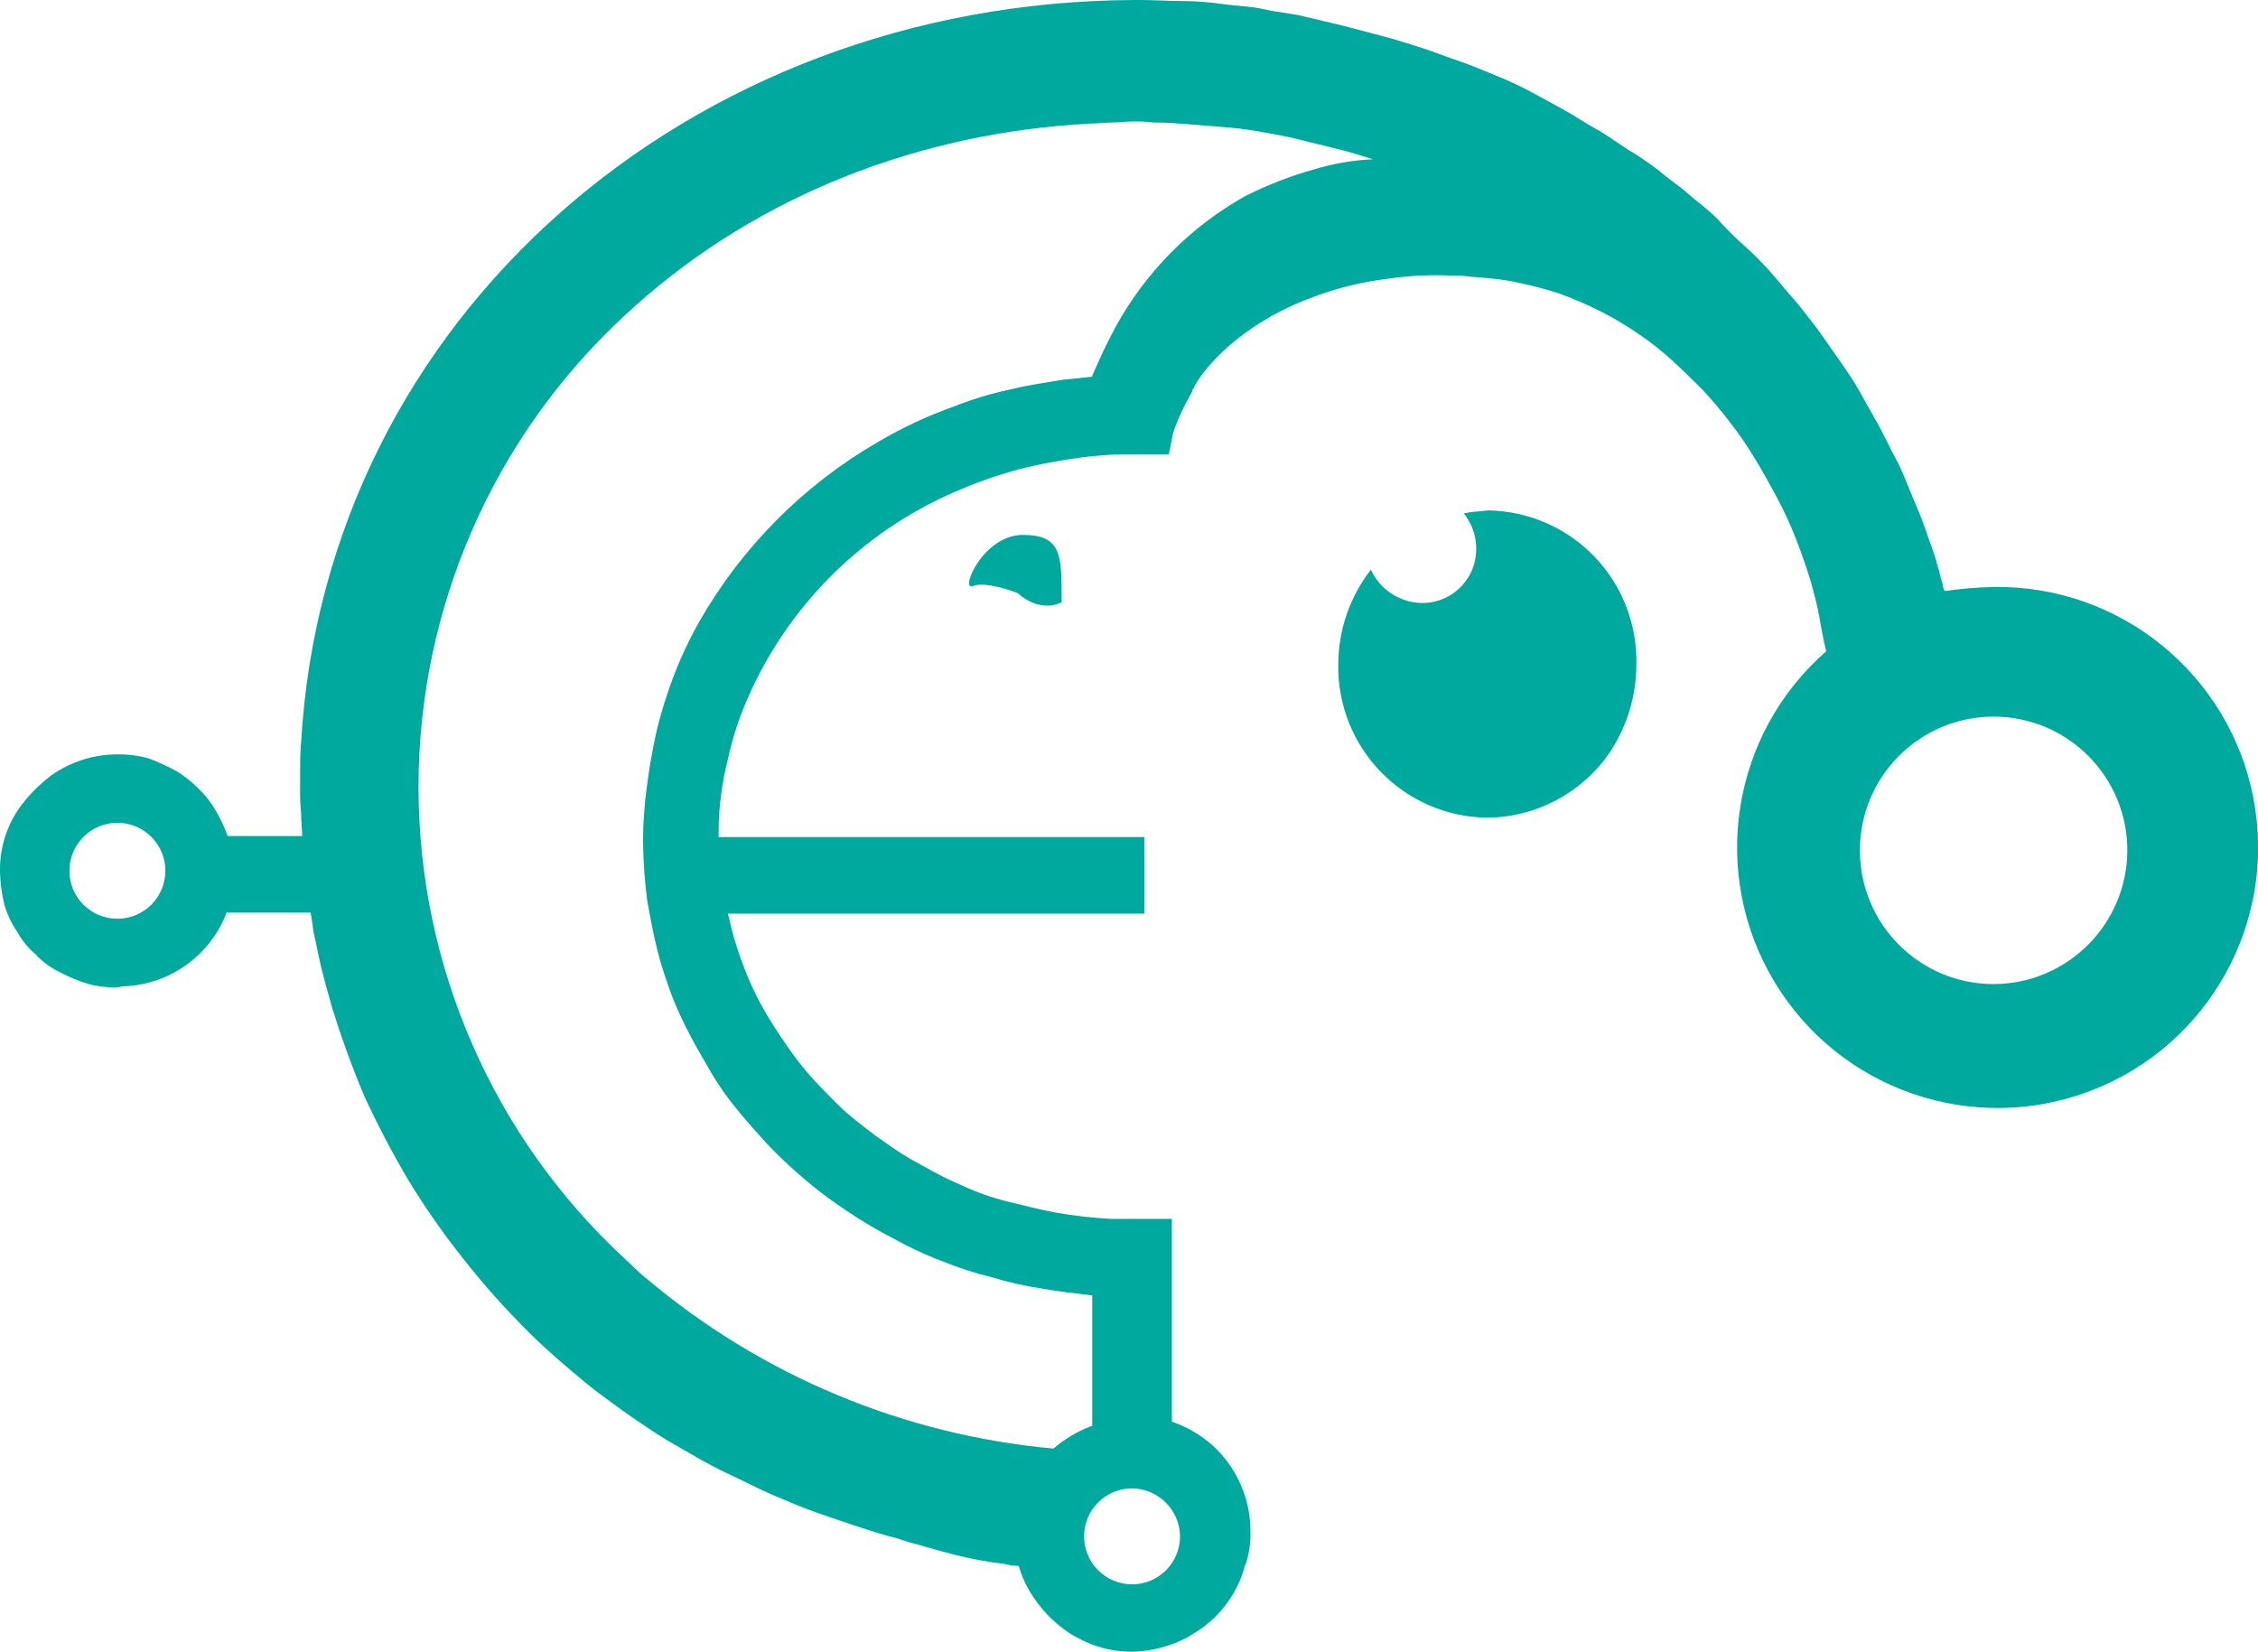
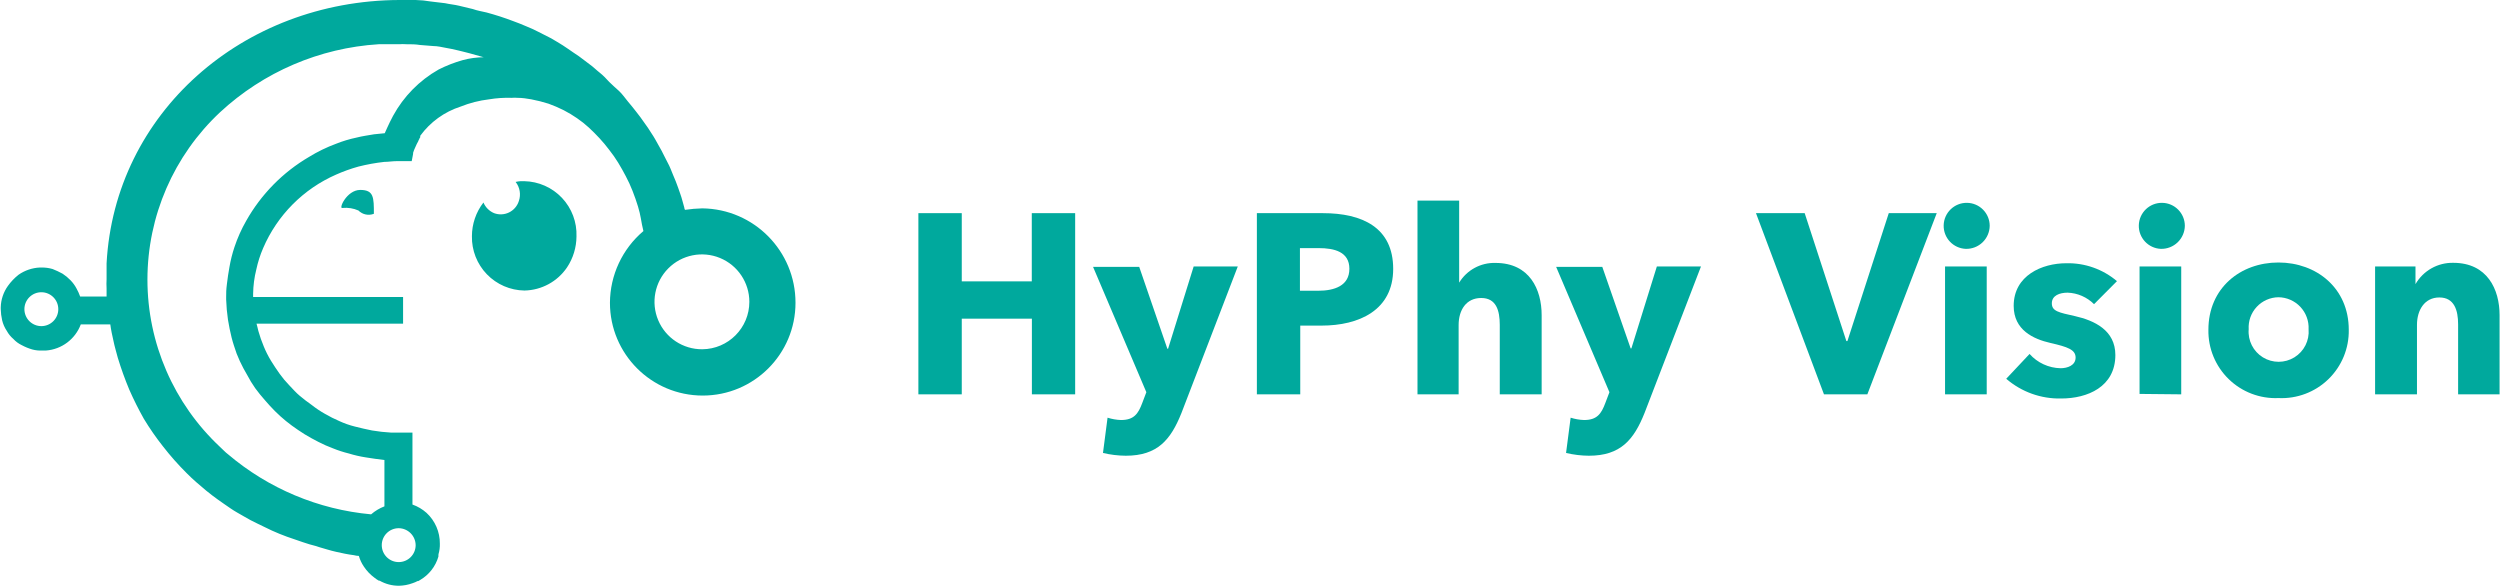
- <svg xmlns="http://www.w3.org/2000/svg" id="Layer_1" data-name="Layer 1" viewBox="0 0 221.2 161.8">
+ <svg xmlns="http://www.w3.org/2000/svg" id="Layer_1" data-name="Layer 1" viewBox="0 0 234.57 55">
  <defs>
    <style>.cls-1{fill:#00a99d;}</style>
  </defs>
-   <path class="cls-1" d="M99.7,66.5c1.4-.5,4.4.7,4.4.7s2,2,4.3.9c0-4.5.1-6.6-3.8-6.6S98.4,67,99.7,66.5Z" transform="translate(-4.4 -9.1)" />
-   <path class="cls-1" d="M150.2,59.1c-.3,0-.7.1-1,.1a7.84,7.84,0,0,0-1.4.2,5.53,5.53,0,0,1,.9,5.3,5.28,5.28,0,0,1-6.9,3.1,5.52,5.52,0,0,1-3.1-2.9,15.17,15.17,0,0,0-3.2,9.3,14.77,14.77,0,0,0,14.6,15,14.69,14.69,0,0,0,12-6.4,15.5,15.5,0,0,0,2.6-8.5A14.74,14.74,0,0,0,150.2,59.1Z" transform="translate(-4.4 -9.1)" />
-   <path class="cls-1" d="M199.7,66.6a38.84,38.84,0,0,0-4.8.4,1.85,1.85,0,0,1-.2-.7c-.2-.6-.3-1.2-.5-1.8-.3-1.2-.8-2.4-1.2-3.6s-.9-2.3-1.4-3.5-.9-2.3-1.5-3.4-1.1-2.2-1.7-3.3-1.2-2.1-1.8-3.2-1.3-2.1-2-3.1l-2.1-3c-.8-1-1.5-2-2.3-2.9s-1.6-1.9-2.4-2.8-1.7-1.8-2.6-2.6a31.89,31.89,0,0,1-2.6-2.6c-.9-.9-1.9-1.6-2.8-2.4s-2-1.5-2.9-2.3a33.68,33.68,0,0,0-3.1-2.1c-1.1-.7-2-1.4-3.1-2s-2.1-1.3-3.2-1.9L154.2,18a37.27,37.27,0,0,0-3.5-1.6c-1.2-.5-2.4-1-3.6-1.4s-2.4-.9-3.7-1.3-2.5-.8-3.7-1.1-2.6-.7-3.8-1-2.6-.6-3.8-.9-2.6-.4-3.9-.7-2.6-.3-4-.5a28.28,28.28,0,0,0-4.1-.3c-1.3,0-2.6-.1-4-.1h-.6c-43.6.2-79.2,31.2-81.6,72.7-.1,1-.1,2-.1,3v1.4a22.6,22.6,0,0,0,.1,2.6c0,.8.1,1.5.1,2.2H26.7a14.72,14.72,0,0,0-1-2.2A9.8,9.8,0,0,0,24,86.5a12.39,12.39,0,0,0-2.2-1.8A23.94,23.94,0,0,0,19,83.4a10.55,10.55,0,0,0-3.1-.4h-.4a11.32,11.32,0,0,0-6,2,15.18,15.18,0,0,0-3.1,3.1,10.53,10.53,0,0,0-2,6v.4a15.46,15.46,0,0,0,.4,3.1,9,9,0,0,0,1.3,2.8,7.87,7.87,0,0,0,1.8,2.2,7.64,7.64,0,0,0,2.3,1.7,14.76,14.76,0,0,0,2.9,1.2,8.92,8.92,0,0,0,2.8.3c.3,0,.5-.1.8-.1h.2a11.23,11.23,0,0,0,9.7-7.2h8.2c.1,0,.3,2.1.4,2.3.2.8.3,1.5.5,2.3.3,1.5.8,3.1,1.2,4.6a92.52,92.52,0,0,0,3.2,8.8,91.61,91.61,0,0,0,4.3,8.2,74.33,74.33,0,0,0,5.3,7.6,77.45,77.45,0,0,0,6.6,7.4c1.7,1.7,3.6,3.3,5.4,4.8,1.1.9,2.2,1.7,3.3,2.5s2.3,1.6,3.5,2.4,2.5,1.5,3.7,2.2,2.5,1.4,3.8,2,2.6,1.3,4,1.9,2.8,1.2,4.2,1.7,2.9,1,4.4,1.5c1.2.4,2.5.8,3.7,1.1l.9.3c1.5.4,3.1.9,4.7,1.3s3.2.7,4.9.9a5.9,5.9,0,0,0,1.4.2,10.32,10.32,0,0,0,1.4,3,12.18,12.18,0,0,0,2.9,3.1,8.34,8.34,0,0,0,1.2.8c.1,0,.1.1.2.1a10.85,10.85,0,0,0,5.4,1.4,11.66,11.66,0,0,0,3.8-.7,8.43,8.43,0,0,0,1.4-.6.35.35,0,0,0,.2-.1c.2-.1.3-.2.5-.3a11.11,11.11,0,0,0,5.1-6.5.37.37,0,0,1,.1-.3c0-.1.1-.2.1-.3a9.25,9.25,0,0,0,.4-2.9,11.39,11.39,0,0,0-3.7-8.5,11.83,11.83,0,0,0-3.9-2.3.1.1,0,0,1-.1-.1V128.5h-6a47.76,47.76,0,0,1-5.3-.6c-1.6-.3-3.2-.7-4.8-1.1a24.06,24.06,0,0,1-4.3-1.5,37.29,37.29,0,0,1-4-2,28.46,28.46,0,0,1-3.7-2.3c-1.2-.8-2.3-1.7-3.3-2.5s-2-1.9-3-2.9a26.92,26.92,0,0,1-2.7-3.2q-1.2-1.65-2.4-3.6a28.68,28.68,0,0,1-2-3.9,36.64,36.64,0,0,1-1.5-4.3c-.2-.7-.3-1.4-.5-2h40.8V91.1H74.8v-.9a29.26,29.26,0,0,1,.9-6.7,31.21,31.21,0,0,1,1.9-5.9A39.08,39.08,0,0,1,97.9,57.3a45.69,45.69,0,0,1,6.2-2.2,54,54,0,0,1,7.2-1.3c1.1-.1,2.3-.2,3.4-.2h4.2s.3-1.4.4-2c0-.1.1-.2.1-.3a9.38,9.38,0,0,1,.6-1.5,15.11,15.11,0,0,1,.9-1.8c.1-.3.3-.4.3-.7a1.44,1.44,0,0,0,.2-.3c0-.1.1-.1.1-.2s.1-.1.1-.2c.9-1.5,4.2-5.6,10.9-8.2a31.36,31.36,0,0,1,7.9-2,32.09,32.09,0,0,1,6.3-.3,10.28,10.28,0,0,1,1.7.1c1.3.1,2.6.2,3.8.4a42.09,42.09,0,0,1,4.8,1.2,37.89,37.89,0,0,1,4.2,1.8,32.85,32.85,0,0,1,3.7,2.2,29.11,29.11,0,0,1,3.3,2.6c1,.9,2,1.9,3,2.9a41.49,41.49,0,0,1,2.7,3.2,36.41,36.41,0,0,1,2.4,3.5c.8,1.3,1.5,2.6,2.1,3.7a37.54,37.54,0,0,1,1.9,4.1c.6,1.5,1.1,3,1.5,4.3.3,1.1.6,2.2.8,3.3s.4,2.3.7,3.5a25.52,25.52,0,1,0,16.4-6.3ZM11.2,94.4a4.7,4.7,0,1,1,4.7,4.7A4.69,4.69,0,0,1,11.2,94.4ZM120,159.6a4.7,4.7,0,1,1-4.7-4.7A4.76,4.76,0,0,1,120,159.6ZM133.1,25.7a37.42,37.42,0,0,0-6.7,2.6,32.72,32.72,0,0,0-12.7,12.8c-1.4,2.6-2.1,4.4-2.3,4.8V46l-2.9.3c-1.7.3-3.3.5-4.9.9a34.28,34.28,0,0,0-5.7,1.7,42.57,42.57,0,0,0-7.5,3.5A47.65,47.65,0,0,0,72.9,70a39.45,39.45,0,0,0-3.2,7.3,37,37,0,0,0-1.4,5.5c-.3,1.5-.5,3.1-.7,4.7-.1,1.2-.2,2.4-.2,3.6v.7a49.07,49.07,0,0,0,.4,5.5c.3,1.7.6,3.3,1,4.9s.9,3,1.4,4.4a37.54,37.54,0,0,0,1.9,4.1c.7,1.3,1.4,2.5,2.1,3.7a28,28,0,0,0,2.5,3.5c.9,1.1,1.8,2.1,2.7,3.1a41.07,41.07,0,0,0,3,2.9,40.31,40.31,0,0,0,3.2,2.6q1.65,1.2,3.6,2.4c1.3.8,2.5,1.4,3.8,2.1a36.52,36.52,0,0,0,4.1,1.8,32.21,32.21,0,0,0,4.4,1.4,33.76,33.76,0,0,0,4.8,1.1c1.7.3,3.4.5,5.1.7v12.8h-.1a12.52,12.52,0,0,0-3.7,2.2,71.84,71.84,0,0,1-39.8-16.6c-.8-.6-1.4-1.3-2.2-2a62.93,62.93,0,0,1,0-92.4c11.8-11,27.3-17.5,44.1-18.7.5,0,1.1-.1,1.6-.1.7,0,1.4-.1,2.1-.1s1.3-.1,2-.1a12.75,12.75,0,0,1,2,.1c1.3,0,2.6.1,3.8.2l3.7.3c1.2.1,2.4.3,3.5.5s2.3.4,3.4.7,2.2.5,3.2.8c1.4.3,2.6.7,3.9,1.1A23.52,23.52,0,0,0,133.1,25.7Zm66.6,79.8a13.1,13.1,0,1,1,13.1-13.1A13.14,13.14,0,0,1,199.7,105.5Z" transform="translate(-4.4 -9.1)" />
+   <path class="cls-1" d="M32.15,19.51a3,3,0,0,1,1.48.24,1.35,1.35,0,0,0,1.45.31c0-1.53,0-2.24-1.28-2.24S31.71,19.68,32.15,19.51Z" />
+   <path class="cls-1" d="M49.19,17c-.1,0-.24,0-.34,0a2.63,2.63,0,0,0-.47.07,1.89,1.89,0,0,1,.3,1.8A1.78,1.78,0,0,1,46.36,20a1.87,1.87,0,0,1-1-1,5.18,5.18,0,0,0-1.08,3.16,5,5,0,0,0,4.93,5.1,4.94,4.94,0,0,0,4-2.18,5.3,5.3,0,0,0,.88-2.89A5,5,0,0,0,49.19,17Z" />
+   <path class="cls-1" d="M65.89,19.55a13,13,0,0,0-1.62.14.63.63,0,0,1-.07-.24c-.07-.2-.1-.41-.17-.61-.1-.41-.27-.82-.4-1.22s-.3-.78-.47-1.19-.3-.78-.51-1.16-.37-.75-.57-1.12-.4-.71-.61-1.09S61,12.34,60.8,12l-.71-1c-.27-.34-.51-.68-.78-1s-.54-.65-.81-1-.57-.61-.88-.88a10.8,10.8,0,0,1-.88-.88c-.3-.31-.64-.54-.94-.82s-.67-.51-1-.78a11.36,11.36,0,0,0-1-.71c-.37-.24-.67-.48-1-.68s-.71-.44-1.08-.65L50.54,3a12.53,12.53,0,0,0-1.18-.54c-.4-.17-.81-.34-1.21-.48s-.81-.31-1.25-.44-.84-.27-1.25-.37S44.77,1,44.37.85L43.08.54c-.4-.1-.88-.14-1.32-.24L40.42.14A9.47,9.47,0,0,0,39,0c-.44,0-.88,0-1.35,0h-.2C22.77.07,10.76,10.61,10,24.71c0,.34,0,.68,0,1v.48a7.74,7.74,0,0,0,0,.88c0,.27,0,.51,0,.75H7.52a5,5,0,0,0-.34-.75,3.33,3.33,0,0,0-.57-.78,4.19,4.19,0,0,0-.74-.61,8,8,0,0,0-.94-.44,3.53,3.53,0,0,0-1-.14H3.74a3.8,3.8,0,0,0-2,.68,5.14,5.14,0,0,0-1,1.05,3.6,3.6,0,0,0-.67,2V29a5.29,5.29,0,0,0,.13,1.05,3.06,3.06,0,0,0,.44,1,2.67,2.67,0,0,0,.61.75,2.58,2.58,0,0,0,.78.58,5,5,0,0,0,1,.41,3,3,0,0,0,.94.1c.1,0,.17,0,.27,0h.07a3.79,3.79,0,0,0,3.27-2.45h2.77s.1.71.13.78c.07.27.1.51.17.78.1.51.27,1.05.4,1.56a31.6,31.6,0,0,0,1.08,3A31.22,31.22,0,0,0,13.5,39.3a25.27,25.27,0,0,0,1.79,2.58,26.26,26.26,0,0,0,2.23,2.52c.57.58,1.21,1.12,1.82,1.63.37.31.74.58,1.11.85s.78.54,1.18.82.84.51,1.25.75.84.48,1.28.68.88.44,1.35.65.94.41,1.42.58l1.48.51c.4.14.84.27,1.25.37l.3.1c.51.14,1,.31,1.59.44s1.08.24,1.65.31a2,2,0,0,0,.47.07,3.52,3.52,0,0,0,.47,1,4.13,4.13,0,0,0,1,1.05,2.81,2.81,0,0,0,.4.27s0,0,.07,0a3.64,3.64,0,0,0,1.82.48,3.91,3.91,0,0,0,1.28-.24,2.83,2.83,0,0,0,.47-.2.12.12,0,0,0,.07,0l.17-.1a3.77,3.77,0,0,0,1.72-2.21.13.13,0,0,1,0-.1s0-.07,0-.1a3.17,3.17,0,0,0,.13-1,3.88,3.88,0,0,0-1.25-2.89,4,4,0,0,0-1.32-.78,0,0,0,0,1,0,0V40.59h-2a16,16,0,0,1-1.79-.2c-.54-.1-1.08-.24-1.62-.37a8.08,8.08,0,0,1-1.45-.51,12.54,12.54,0,0,1-1.35-.68A9.59,9.59,0,0,1,29.25,38c-.4-.27-.78-.58-1.11-.85s-.67-.65-1-1a9.14,9.14,0,0,1-.91-1.09q-.4-.56-.81-1.22a9.78,9.78,0,0,1-.67-1.33,12.52,12.52,0,0,1-.51-1.46c-.07-.24-.1-.48-.17-.68H37.82V27.87H23.75v-.31a10,10,0,0,1,.3-2.28,10.67,10.67,0,0,1,.64-2,13.23,13.23,0,0,1,6.85-6.9,15.34,15.34,0,0,1,2.09-.75,18.09,18.09,0,0,1,2.43-.44c.37,0,.78-.07,1.15-.07h1.42s.1-.48.13-.68c0,0,0-.07,0-.1a3.2,3.2,0,0,1,.2-.51,5.15,5.15,0,0,1,.3-.61c0-.1.1-.14.1-.24a.49.49,0,0,0,.07-.1s0,0,0-.07,0,0,0-.07A7.55,7.55,0,0,1,43.22,10a10.52,10.52,0,0,1,2.67-.68A10.75,10.75,0,0,1,48,9.18a3.44,3.44,0,0,1,.57,0c.44,0,.88.07,1.28.14a14.11,14.11,0,0,1,1.62.41,12.73,12.73,0,0,1,1.42.61,11.06,11.06,0,0,1,1.25.75,9.83,9.83,0,0,1,1.11.88c.34.31.67.65,1,1a14.08,14.08,0,0,1,.91,1.09A12.38,12.38,0,0,1,58,15.26c.27.44.51.88.71,1.26a12.81,12.81,0,0,1,.64,1.39c.2.51.37,1,.51,1.46s.2.75.27,1.12.13.78.24,1.19a8.87,8.87,0,0,0-3.14,6.73,8.7,8.7,0,1,0,17.41,0A8.85,8.85,0,0,0,65.89,19.55ZM2.29,29a1.59,1.59,0,1,1,1.59,1.6A1.59,1.59,0,0,1,2.29,29ZM39,51.16a1.59,1.59,0,1,1-1.59-1.6A1.61,1.61,0,0,1,39,51.16ZM43.42,5.64a12.57,12.57,0,0,0-2.26.88,11.09,11.09,0,0,0-4.28,4.35c-.47.88-.71,1.5-.78,1.63v0l-1,.1c-.57.1-1.11.17-1.65.31a11.5,11.5,0,0,0-1.92.58A14.31,14.31,0,0,0,29,14.72a16.14,16.14,0,0,0-5.9,6A13.46,13.46,0,0,0,22,23.18a12.65,12.65,0,0,0-.47,1.87c-.1.51-.17,1.05-.24,1.6s-.07.82-.07,1.22v.24A16.8,16.8,0,0,0,21.39,30c.1.58.2,1.12.34,1.67s.3,1,.47,1.5a12.8,12.8,0,0,0,.64,1.39c.24.44.47.85.71,1.26A9.5,9.5,0,0,0,24.39,37c.3.37.61.71.91,1.05a13.9,13.9,0,0,0,1,1,13.62,13.62,0,0,0,1.08.88q.56.41,1.21.82c.44.27.84.48,1.28.71a12.28,12.28,0,0,0,1.38.61,10.81,10.81,0,0,0,1.48.48,11.32,11.32,0,0,0,1.62.37c.57.1,1.15.17,1.72.24v4.35h0a4.22,4.22,0,0,0-1.25.75,24.14,24.14,0,0,1-13.43-5.64c-.27-.2-.47-.44-.74-.68a21.5,21.5,0,0,1,0-31.41A24.11,24.11,0,0,1,35.53,4.15c.17,0,.37,0,.54,0s.47,0,.71,0,.44,0,.67,0a4.27,4.27,0,0,1,.67,0c.44,0,.88,0,1.28.07l1.25.1c.4,0,.81.1,1.18.17s.78.14,1.15.24.74.17,1.08.27.88.24,1.32.37A7.88,7.88,0,0,0,43.42,5.64ZM65.89,32.77a4.45,4.45,0,1,1,4.42-4.45A4.45,4.45,0,0,1,65.89,32.77Z" />
+   <path class="cls-1" d="M96.82,37v-7.1H90.24V37H86.17V20h4.07V26.4h6.57V20h4.07V37Z" />
+   <path class="cls-1" d="M110.85,38.76c-1,2.5-2.24,4-5.22,4a9.56,9.56,0,0,1-2.14-.26l.43-3.31a4.68,4.68,0,0,0,1.26.22c1.21,0,1.62-.58,2-1.61l.38-1-5-11.76h4.33l2.64,7.68h.07L112,25h4.14Z" />
+   <path class="cls-1" d="M124,30.55h-2V37h-4.07V20h6.19c3.69,0,6.6,1.34,6.6,5.23S127.5,30.55,124,30.55Zm-.24-7.27h-1.79v4h1.71c1.52,0,2.93-.46,2.93-2.06S125.19,23.28,123.73,23.28Z" />
+   <path class="cls-1" d="M140.72,37V30.48c0-1.34-.33-2.52-1.74-2.52s-2.12,1.13-2.12,2.54V37H133V18.82h3.91v7.7h0a3.86,3.86,0,0,1,3.41-1.85c3.21,0,4.33,2.5,4.33,4.9V37Z" />
+   <path class="cls-1" d="M154.3,38.76c-1,2.5-2.24,4-5.22,4a9.57,9.57,0,0,1-2.14-.26l.43-3.31a4.67,4.67,0,0,0,1.26.22c1.21,0,1.62-.58,2-1.61l.38-1-5-11.76h4.33L153,32.69h.07L155.46,25h4.14Z" />
+   <path class="cls-1" d="M175.21,37h-4.07l-6.38-17h4.57l3.91,12h.1l3.88-12h4.5Z" />
+   <path class="cls-1" d="M184.45,23.35a2.16,2.16,0,1,1,2.24-2.16A2.19,2.19,0,0,1,184.45,23.35ZM182.5,37V25h3.91V37Z" />
+   <path class="cls-1" d="M196.48,28.54A3.69,3.69,0,0,0,194,27.46c-.74,0-1.48.26-1.48,1s.64.86,2.17,1.2c1.81.41,3.79,1.32,3.79,3.65,0,3-2.64,4.08-5.07,4.08a7.62,7.62,0,0,1-5.17-1.85l2.19-2.33a4,4,0,0,0,2.91,1.34c.64,0,1.41-.26,1.41-1s-.74-1-2.36-1.37-3.45-1.22-3.45-3.48c0-2.86,2.67-4,4.93-4a7.09,7.09,0,0,1,4.76,1.68Z" />
+   <path class="cls-1" d="M202.75,23.35A2.16,2.16,0,1,1,205,21.19,2.2,2.2,0,0,1,202.75,23.35Zm-2,13.61V25h3.91V37Z" />
+   <path class="cls-1" d="M213.78,37.35a6.3,6.3,0,0,1-6.57-6.41c0-3.91,3-6.31,6.57-6.31s6.6,2.4,6.6,6.31A6.3,6.3,0,0,1,213.78,37.35Zm0-9.46a2.83,2.83,0,0,0-2.79,3,2.82,2.82,0,1,0,5.62,0A2.86,2.86,0,0,0,213.78,27.89Z" />
+   <path class="cls-1" d="M230.64,37V30.43c0-1.32-.36-2.52-1.76-2.52s-2.1,1.2-2.1,2.57V37h-3.93V25h3.79v1.66h0a4,4,0,0,1,3.55-2c3.19,0,4.34,2.5,4.34,4.9V37Z" />
</svg>
